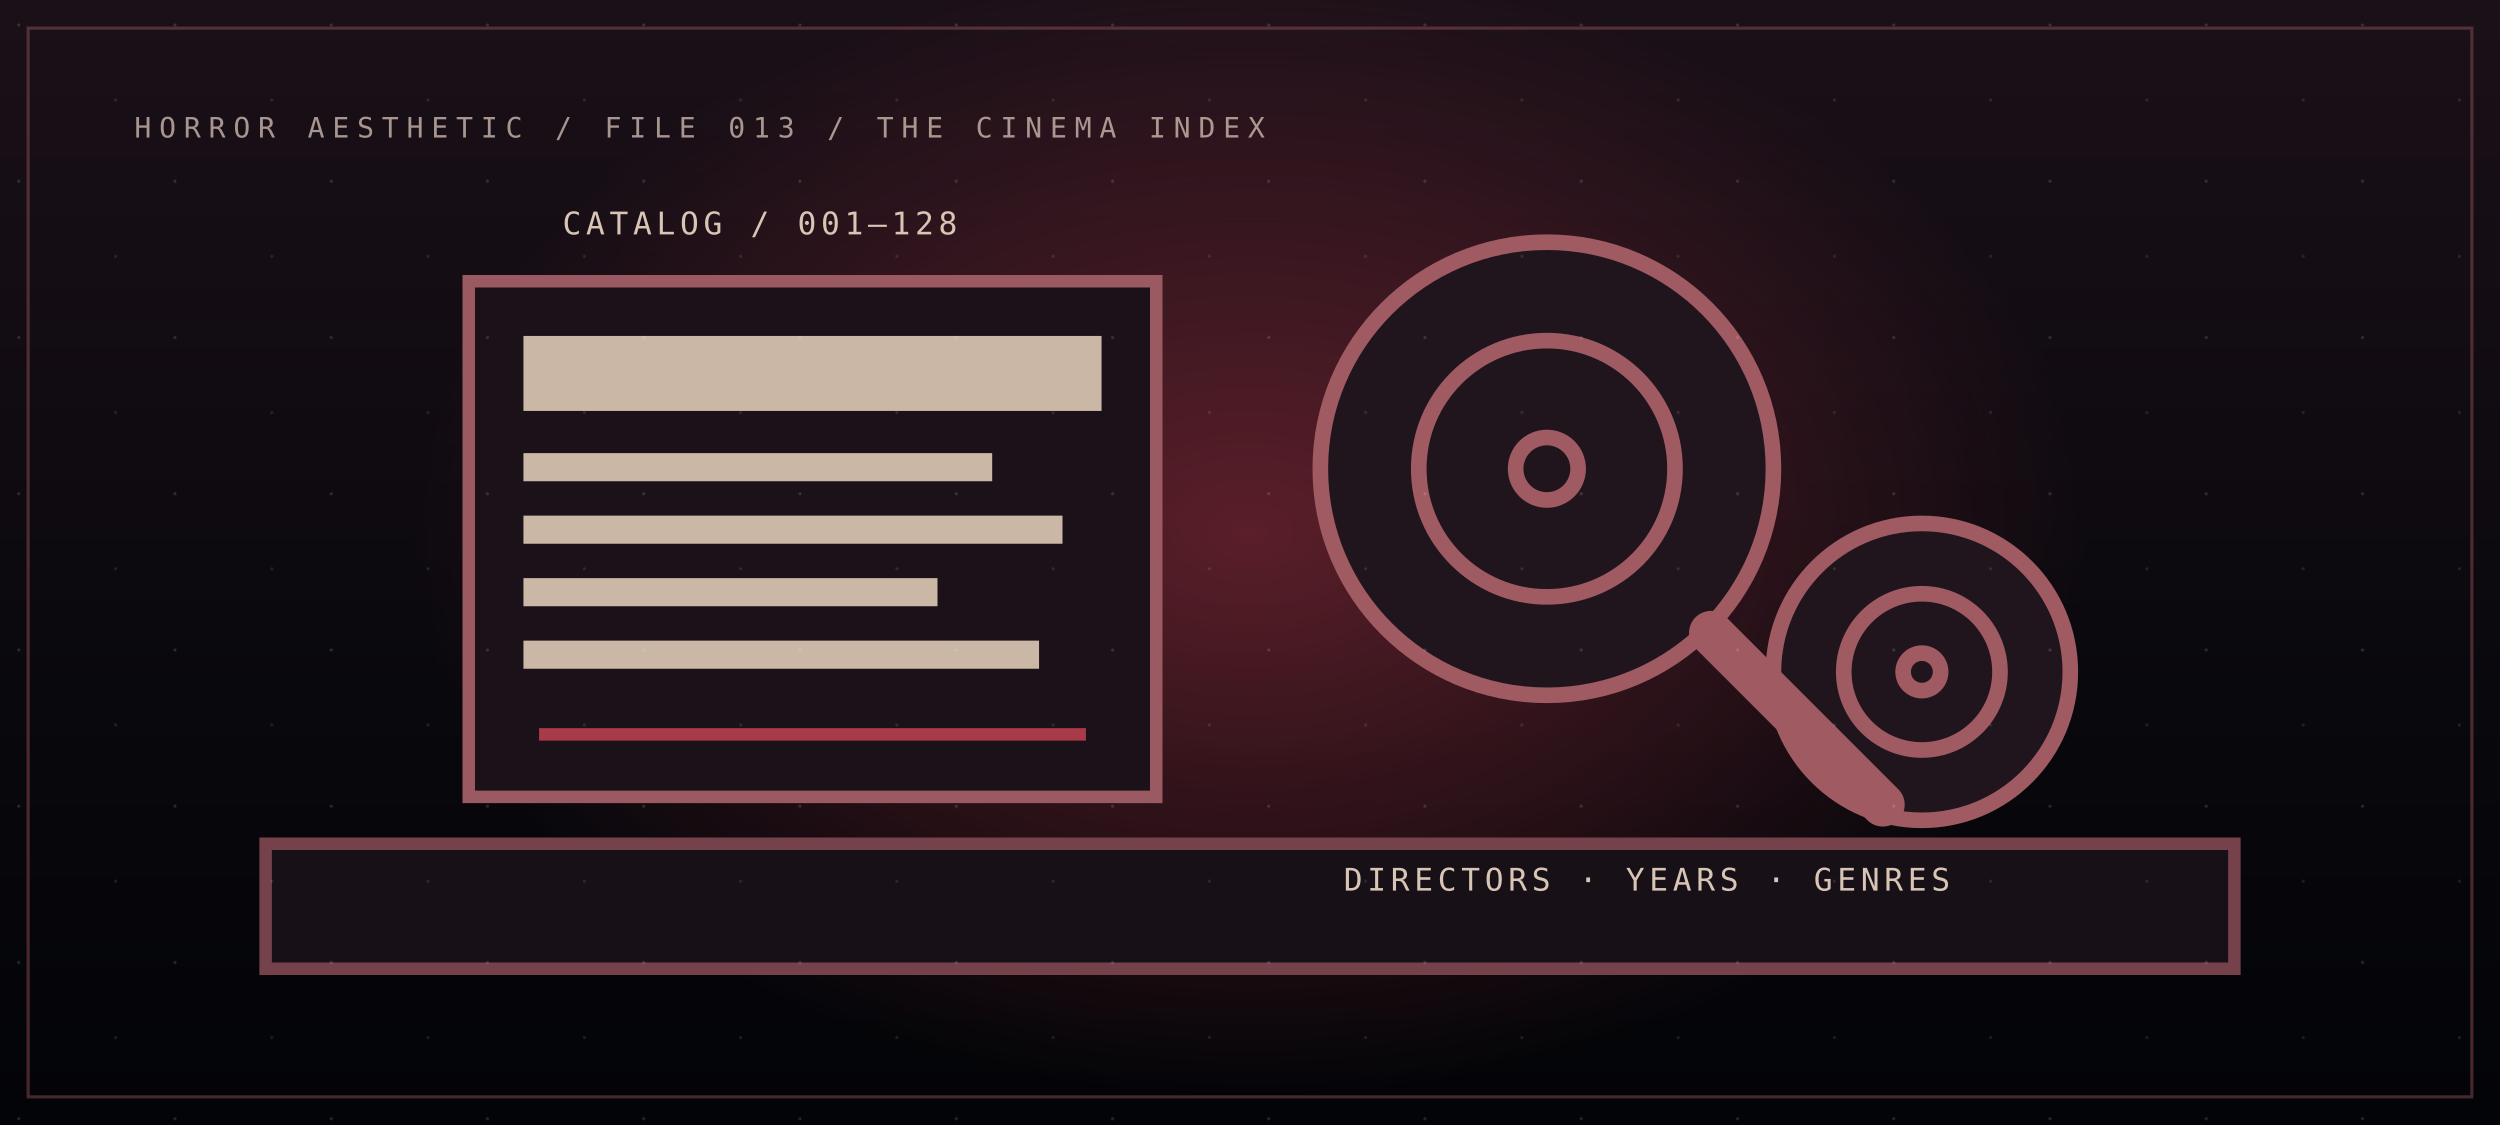
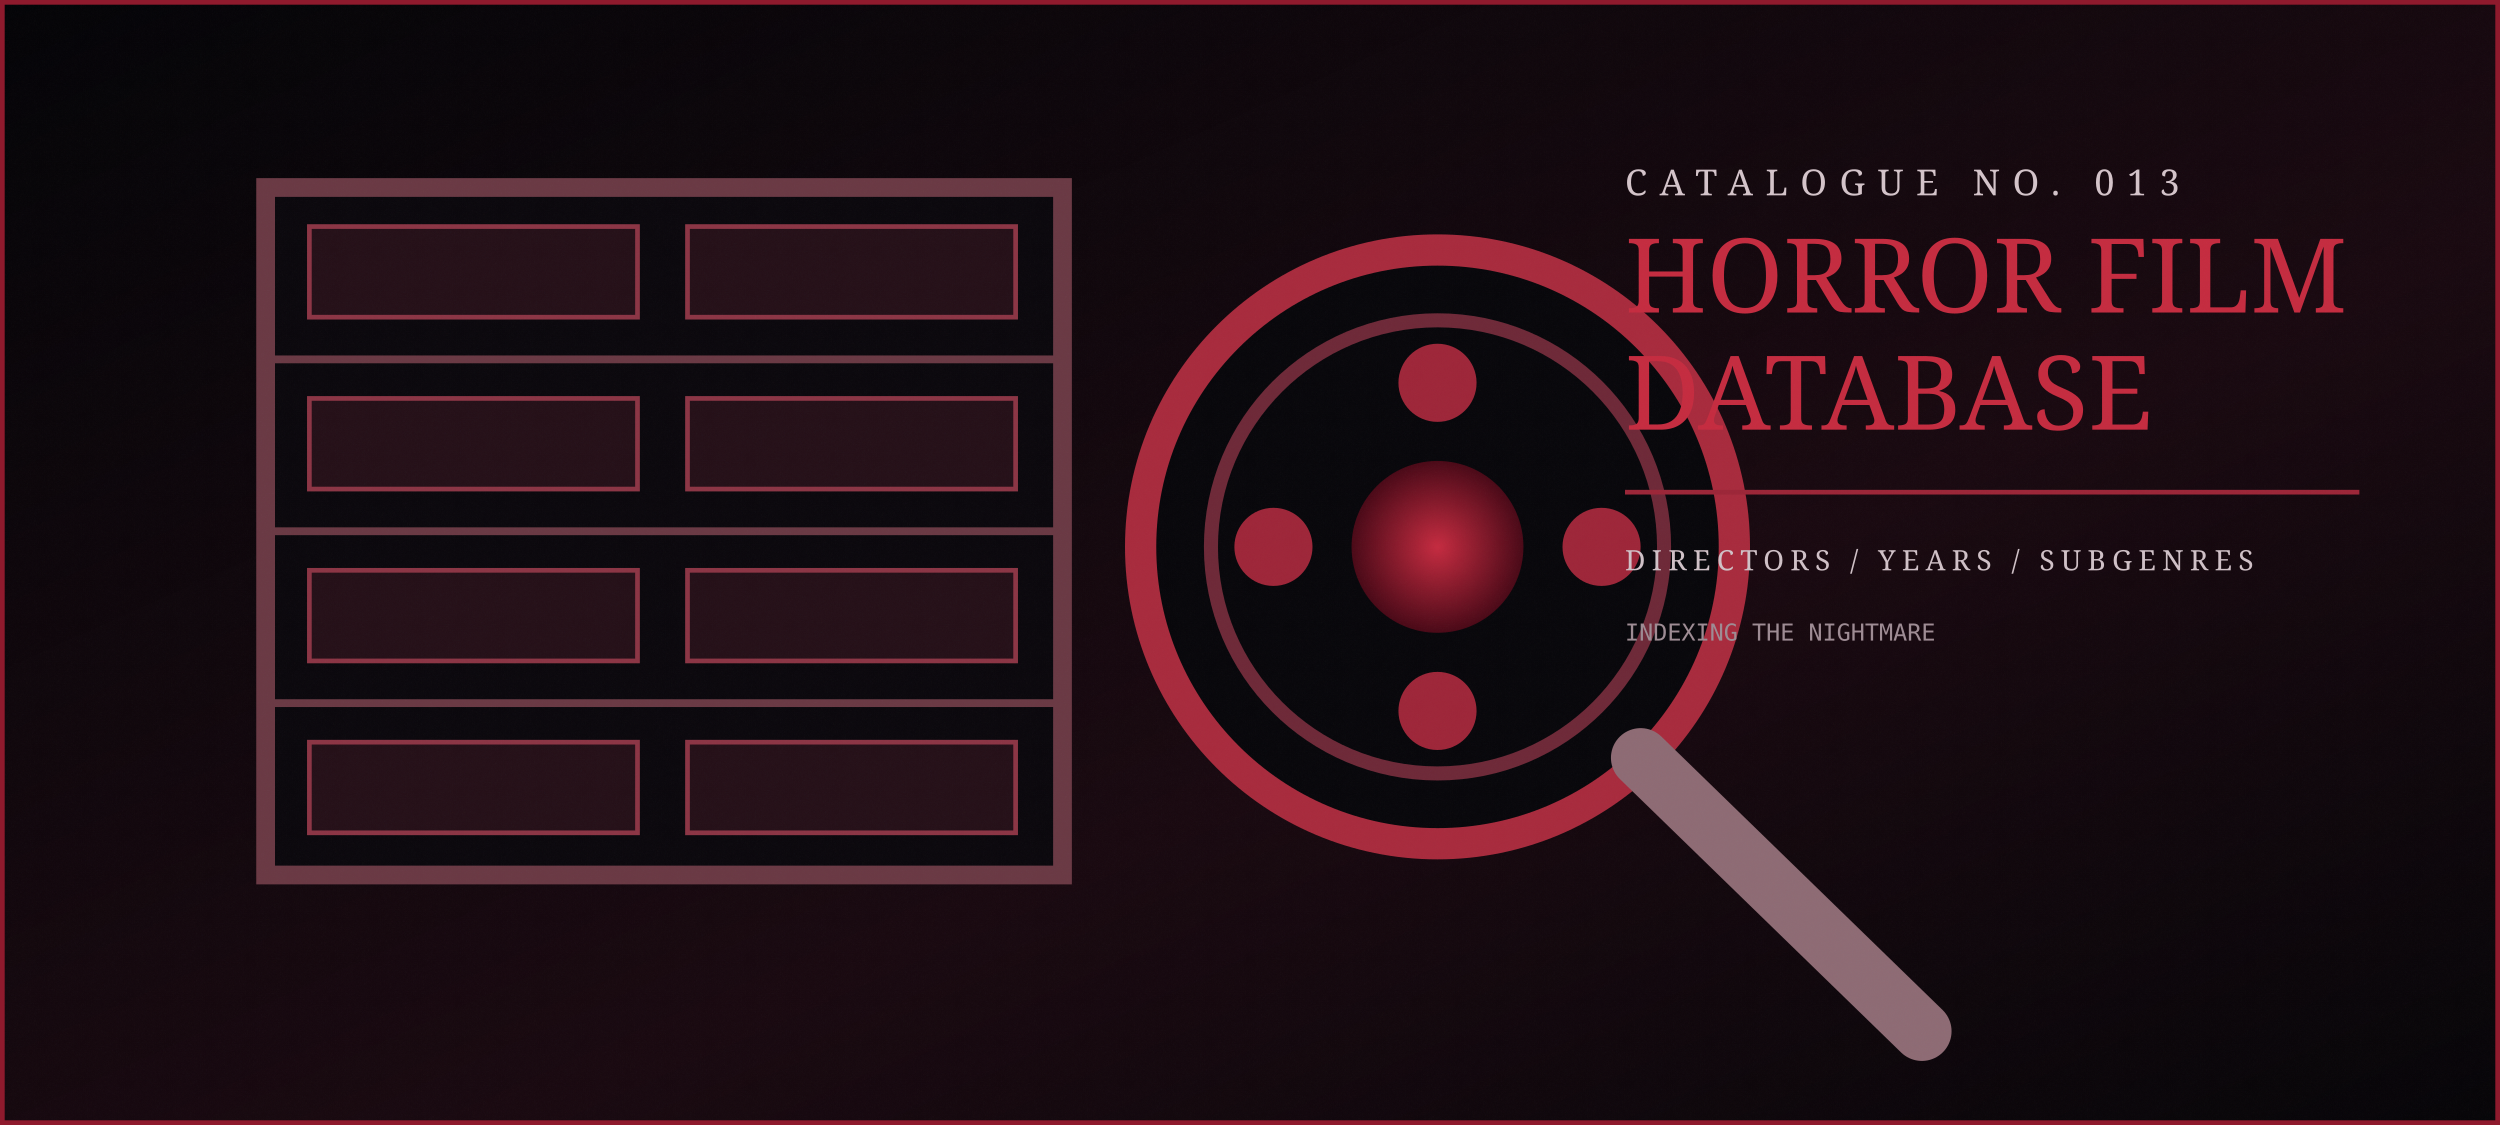
<svg xmlns="http://www.w3.org/2000/svg" viewBox="0 0 1600 720" role="img" aria-labelledby="t d">
  <defs>
-     <linearGradient id="b" x2="0" y2="1">
-       <stop stop-color="#1b1018" />
-       <stop offset=".62" stop-color="#09080d" />
-       <stop offset="1" stop-color="#030407" />
+     <linearGradient id="bg" x2="1" y2="1">
+       <stop stop-color="#040407" />
+       <stop offset=".6" stop-color="#190910" />
+       <stop offset="1" stop-color="#060508" />
    </linearGradient>
-     <radialGradient id="r">
-       <stop stop-color="#c43b4c" stop-opacity=".42" />
-       <stop offset="1" stop-color="#c43b4c" stop-opacity="0" />
+     <radialGradient id="red">
+       <stop stop-color="#c52b40" />
+       <stop offset="1" stop-color="#4a0917" />
    </radialGradient>
-     <pattern id="g" width="100" height="100" patternUnits="userSpaceOnUse">
-       <circle cx="12" cy="16" r="1" fill="#fff" opacity=".14" />
-       <circle cx="74" cy="64" r="1" fill="#fff" opacity=".1" />
-     </pattern>
+     <filter id="grain">
+       <feTurbulence baseFrequency=".8" numOctaves="3" />
+       <feColorMatrix values="1 0 0 0 0 0 1 0 0 0 0 0 1 0 0 0 0 0 .14 0" />
+     </filter>
  </defs>
-   <rect width="1600" height="720" fill="url(#b)" />
-   <ellipse cx="800" cy="340" rx="540" ry="360" fill="url(#r)" />
-   <path d="M170 540h1260v80H170Z" fill="#171017" stroke="#75414b" stroke-width="8" />
-   <g transform="translate(300 180)">
-     <rect width="440" height="330" fill="#1a1119" stroke="#9b5a62" stroke-width="8" />
-     <g fill="#cbb7a5">
-       <rect x="35" y="35" width="370" height="48" />
-       <rect x="35" y="110" width="300" height="18" />
-       <rect x="35" y="150" width="345" height="18" />
-       <rect x="35" y="190" width="265" height="18" />
-       <rect x="35" y="230" width="330" height="18" />
+   <rect width="1600" height="720" fill="url(#bg)" />
+   <g transform="translate(170 120)" fill="#0b080d" stroke="#6a3944" stroke-width="12">
+     <rect x="0" y="0" width="510" height="440" />
+     <path d="M0 110H510M0 220H510M0 330H510" stroke-width="5" />
+     <g fill="#251018" stroke="#8c3545" stroke-width="3">
+       <rect x="28" y="25" width="210" height="58" />
+       <rect x="270" y="25" width="210" height="58" />
+       <rect x="28" y="135" width="210" height="58" />
+       <rect x="270" y="135" width="210" height="58" />
+       <rect x="28" y="245" width="210" height="58" />
+       <rect x="270" y="245" width="210" height="58" />
+       <rect x="28" y="355" width="210" height="58" />
+       <rect x="270" y="355" width="210" height="58" />
    </g>
-     <path d="M45 290h350" stroke="#a83a49" stroke-width="8" />
  </g>
-   <g fill="#21151d" stroke="#a05a62" stroke-width="10">
-     <circle cx="990" cy="300" r="145" />
-     <circle cx="990" cy="300" r="82" />
-     <circle cx="990" cy="300" r="20" />
-     <circle cx="1230" cy="430" r="95" />
-     <circle cx="1230" cy="430" r="50" />
-     <circle cx="1230" cy="430" r="12" />
+   <g transform="translate(920 350)">
+     <circle r="190" fill="#08070b" stroke="#a82b3d" stroke-width="20" />
+     <circle r="145" fill="none" stroke="#6e2938" stroke-width="9" />
+     <circle r="55" fill="url(#red)" />
+     <g fill="#9e2639">
+       <circle cx="0" cy="-105" r="25" />
+       <circle cx="105" cy="0" r="25" />
+       <circle cx="0" cy="105" r="25" />
+       <circle cx="-105" cy="0" r="25" />
+     </g>
+     <path d="M130 135L310 310" stroke="#8e6b74" stroke-width="38" stroke-linecap="round" />
  </g>
-   <path d="M1095 405l110 110" stroke="#a05a62" stroke-width="28" stroke-linecap="round" />
-   <g fill="#d9c5b5" font-family="monospace" font-size="20" letter-spacing="3">
-     <text x="360" y="150">CATALOG / 001–128</text>
-     <text x="860" y="570">DIRECTORS · YEARS · GENRES</text>
-   </g>
-   <g fill="#dfc9be" font-family="monospace" letter-spacing="5">
-     <text x="86" y="88" font-size="18" opacity=".72">HORROR AESTHETIC / FILE 013 / THE CINEMA INDEX</text>
-   </g>
-   <rect width="1600" height="720" fill="url(#g)" />
-   <rect x="18" y="18" width="1564" height="684" fill="none" stroke="#a65a64" stroke-opacity=".42" stroke-width="2" />
+   <text x="1040" y="125" fill="#d4c4ca" font-family="Georgia" font-size="23" letter-spacing="8">CATALOGUE NO. 013</text>
+   <text x="1040" y="200" fill="#c52c40" font-family="Georgia" font-size="66">HORROR FILM</text>
+   <text x="1040" y="275" fill="#c52c40" font-family="Georgia" font-size="66">DATABASE</text>
+   <path d="M1040 315H1510" stroke="#9c2638" stroke-width="3" />
+   <text x="1040" y="365" fill="#d0c1c7" font-family="Georgia" font-size="18" letter-spacing="4">DIRECTORS / YEARS / SUBGENRES</text>
+   <text x="1040" y="410" fill="#9e8c94" font-family="monospace" font-size="15">INDEXING THE NIGHTMARE</text>
+   <rect width="1600" height="720" filter="url(#grain)" opacity=".22" />
+   <path d="M0 0H1600V720H0Z" fill="none" stroke="#8f1a2d" stroke-width="6" />
</svg>
